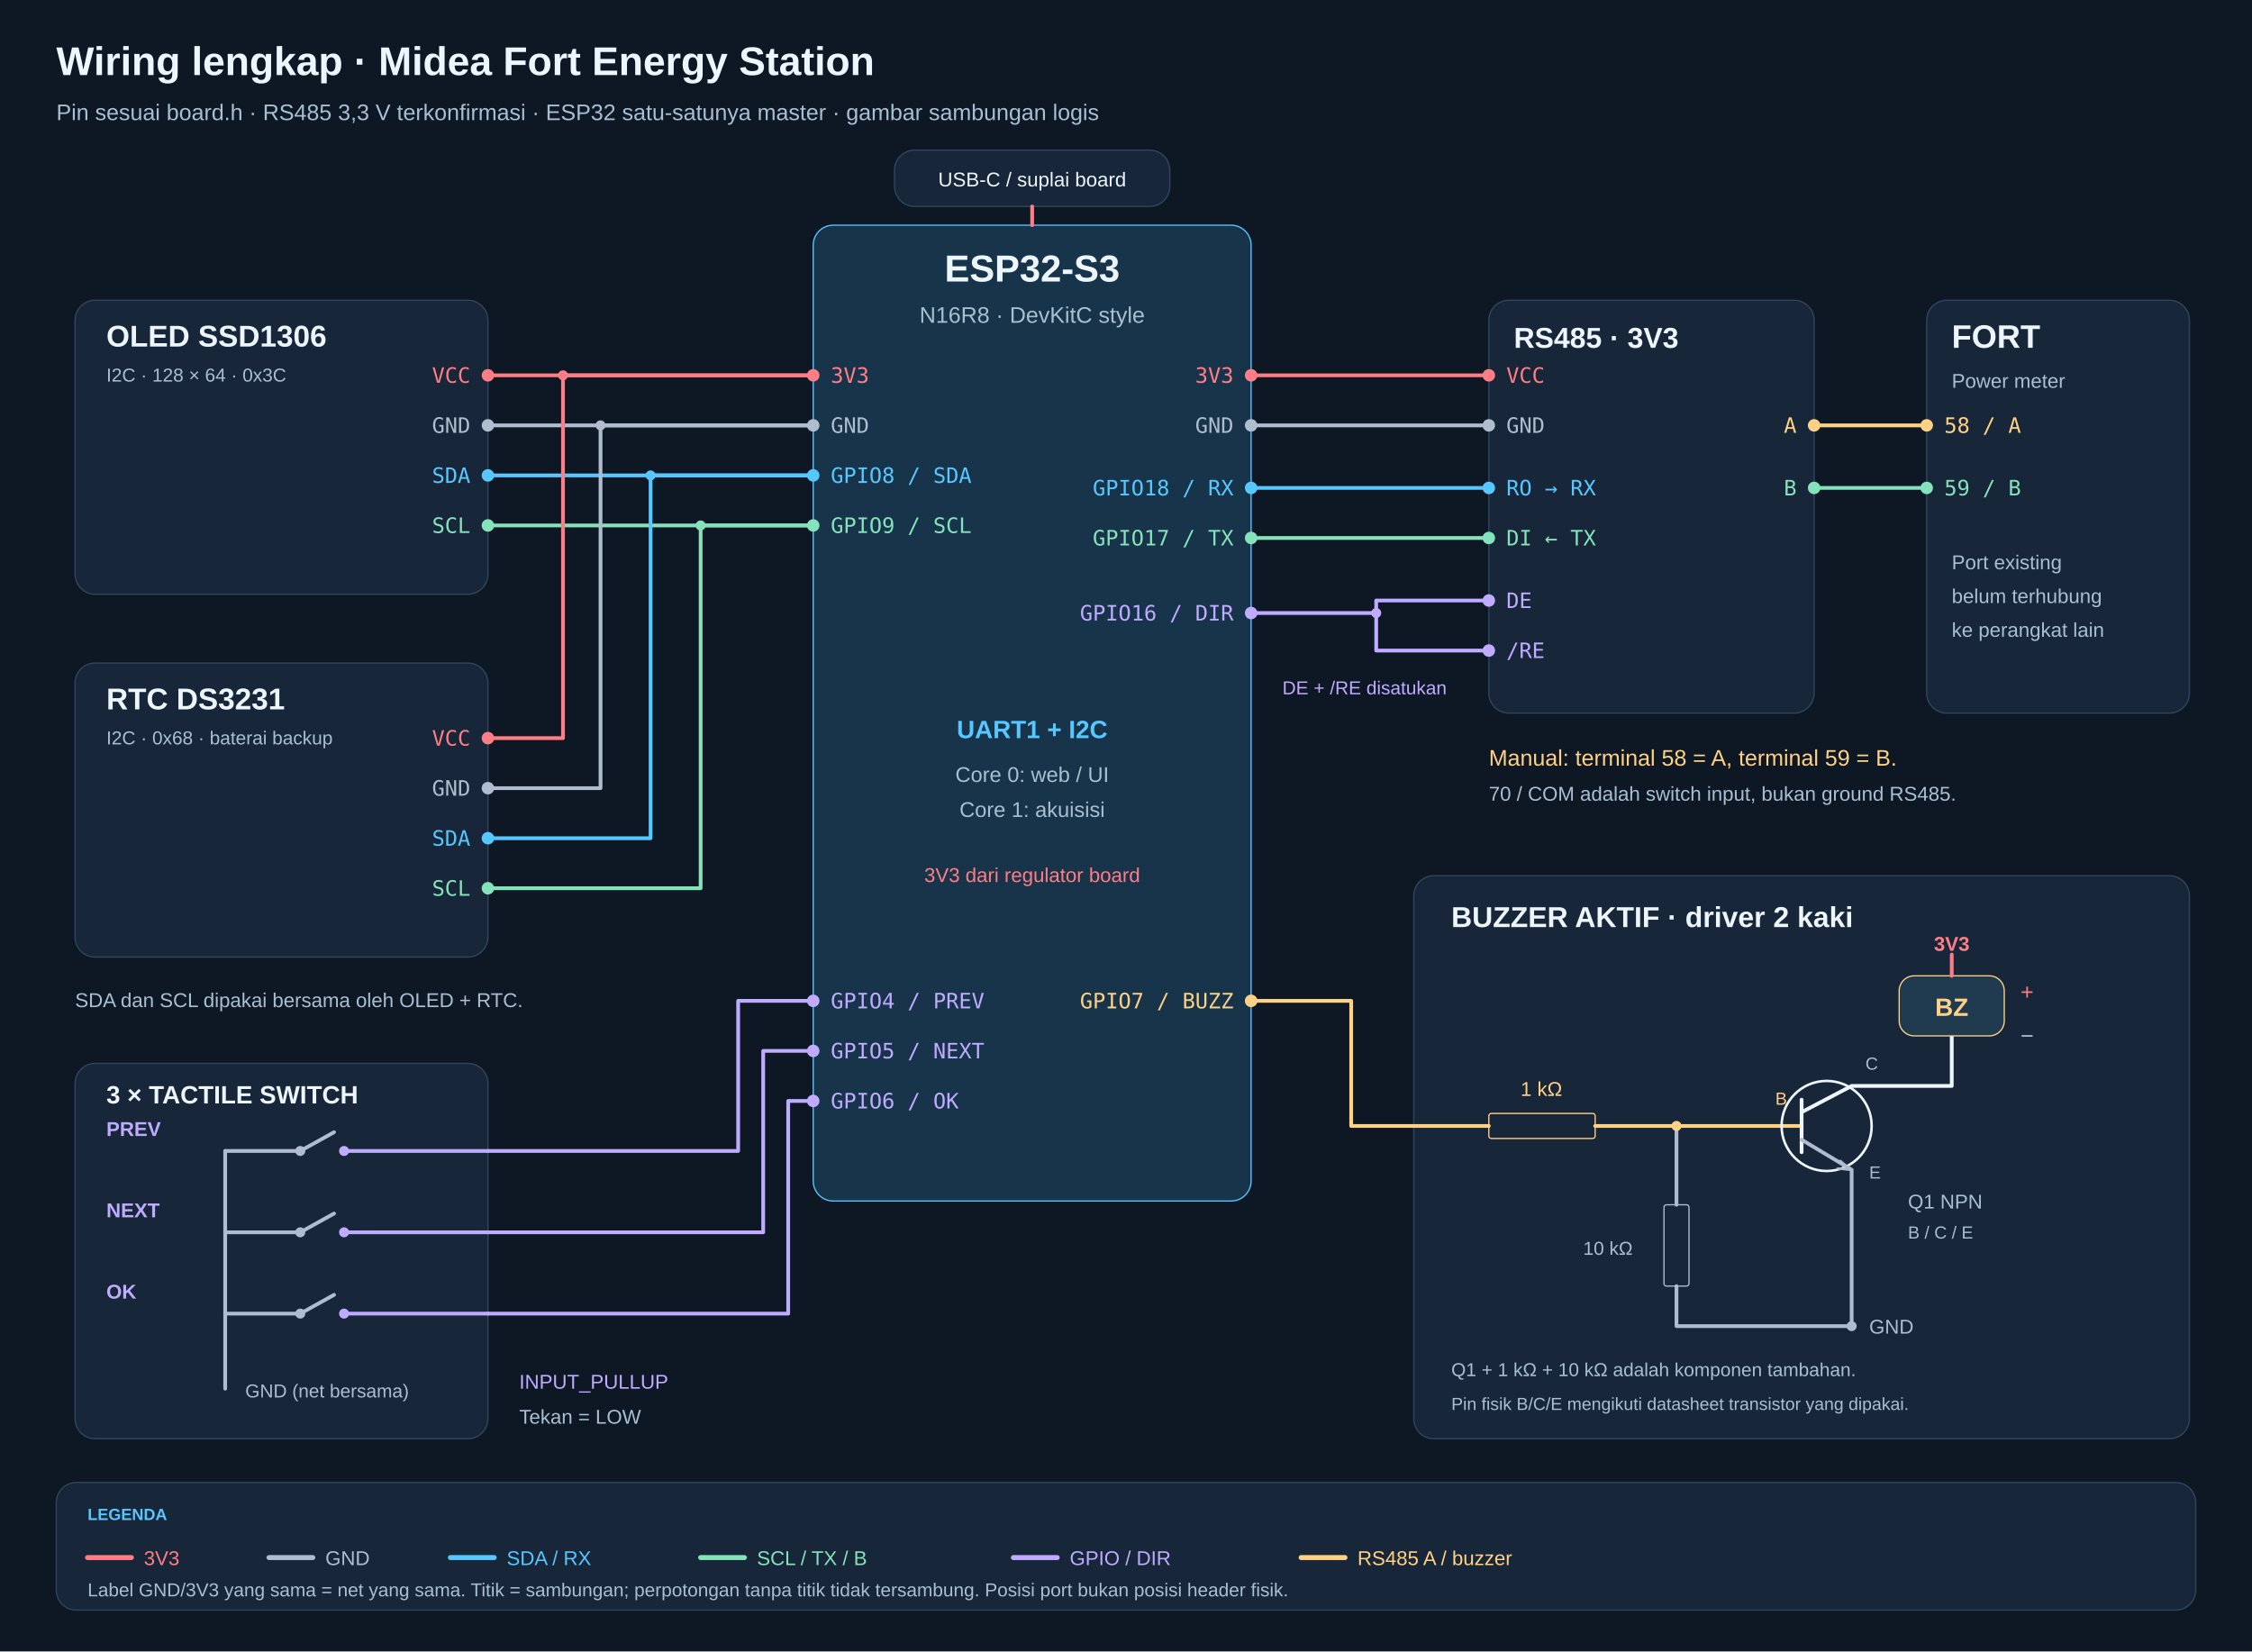
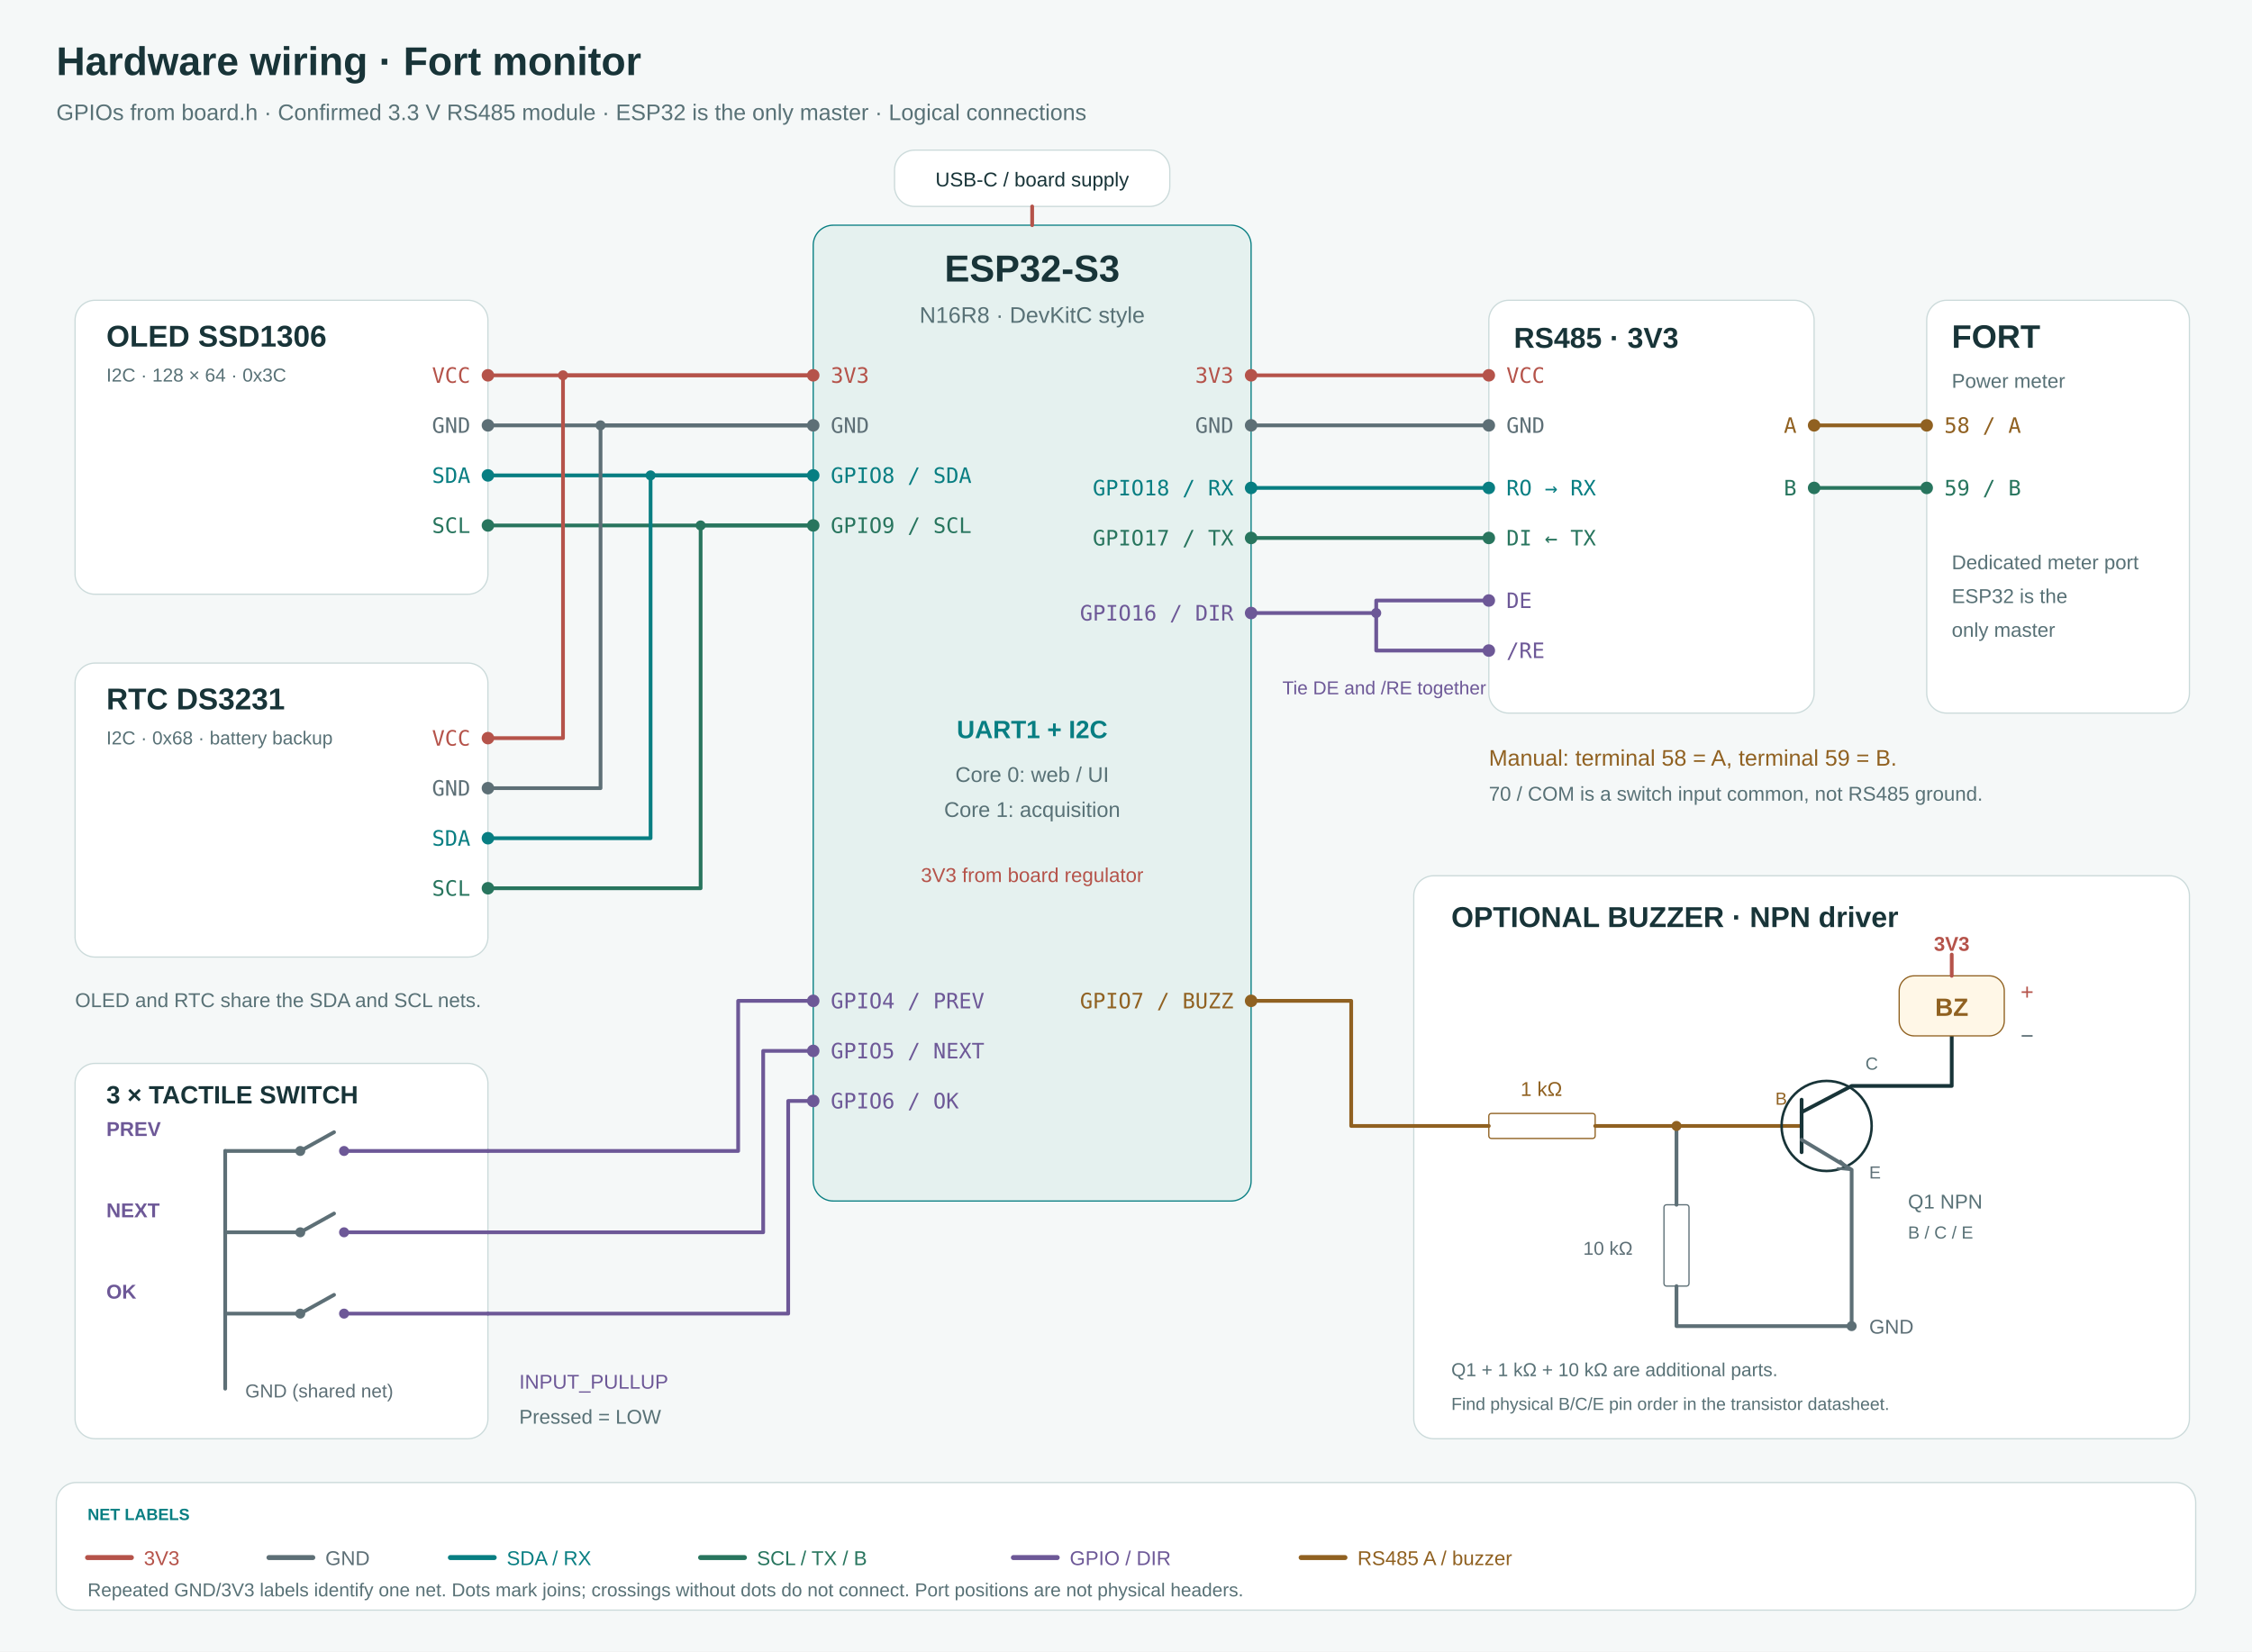
<svg xmlns="http://www.w3.org/2000/svg" width="1800" height="1320" viewBox="0 0 1800 1320" role="img" aria-labelledby="title desc">
-   <rect width="100%" height="100%" fill="#0e1825" />
-   <text x="45" y="60" fill="#edf5ff" font-family="Arial, sans-serif" font-size="32" font-weight="700" text-anchor="start">Wiring lengkap · Midea Fort Energy Station</text>
-   <text x="45" y="96" fill="#a9bfd2" font-family="Arial, sans-serif" font-size="18" font-weight="400" text-anchor="start">Pin sesuai board.h · RS485 3,3 V terkonfirmasi · ESP32 satu-satunya master · gambar sambungan logis</text>
-   <rect x="650" y="180" width="350" height="780" rx="16" fill="#18344a" stroke="#57c7ff" />
-   <text x="825" y="225" fill="#edf5ff" font-family="Arial, sans-serif" font-size="30" font-weight="700" text-anchor="middle">ESP32-S3</text>
-   <text x="825" y="258" fill="#a9bfd2" font-family="Arial, sans-serif" font-size="18" font-weight="400" text-anchor="middle">N16R8 · DevKitC style</text>
-   <rect x="715" y="120" width="220" height="45" rx="16" fill="#172638" stroke="#31465c" />
-   <text x="825" y="149" fill="#edf5ff" font-family="Arial, sans-serif" font-size="16" font-weight="400" text-anchor="middle">USB-C / suplai board</text>
-   <polyline points="825,165 825,180" fill="none" stroke="#ff7d85" stroke-width="3" stroke-linejoin="round" stroke-linecap="round" />
-   <text x="825" y="590" fill="#57c7ff" font-family="Arial, sans-serif" font-size="20" font-weight="600" text-anchor="middle">UART1 + I2C</text>
-   <text x="825" y="625" fill="#a9bfd2" font-family="Arial, sans-serif" font-size="17" font-weight="400" text-anchor="middle">Core 0: web / UI</text>
-   <text x="825" y="653" fill="#a9bfd2" font-family="Arial, sans-serif" font-size="17" font-weight="400" text-anchor="middle">Core 1: akuisisi</text>
-   <text x="825" y="705" fill="#ff7d85" font-family="Arial, sans-serif" font-size="16" font-weight="400" text-anchor="middle">3V3 dari regulator board</text>
-   <circle cx="650" cy="300" r="5" fill="#ff7d85" />
-   <text x="664" y="306" fill="#ff7d85" font-family="Consolas, monospace" font-size="17" font-weight="400" text-anchor="start">3V3</text>
-   <circle cx="650" cy="340" r="5" fill="#afbdcf" />
-   <text x="664" y="346" fill="#afbdcf" font-family="Consolas, monospace" font-size="17" font-weight="400" text-anchor="start">GND</text>
-   <circle cx="650" cy="380" r="5" fill="#57c7ff" />
-   <text x="664" y="386" fill="#57c7ff" font-family="Consolas, monospace" font-size="17" font-weight="400" text-anchor="start">GPIO8 / SDA</text>
-   <circle cx="650" cy="420" r="5" fill="#85e3bb" />
-   <text x="664" y="426" fill="#85e3bb" font-family="Consolas, monospace" font-size="17" font-weight="400" text-anchor="start">GPIO9 / SCL</text>
-   <circle cx="650" cy="800" r="5" fill="#bfabff" />
-   <text x="664" y="806" fill="#bfabff" font-family="Consolas, monospace" font-size="17" font-weight="400" text-anchor="start">GPIO4 / PREV</text>
-   <circle cx="650" cy="840" r="5" fill="#bfabff" />
-   <text x="664" y="846" fill="#bfabff" font-family="Consolas, monospace" font-size="17" font-weight="400" text-anchor="start">GPIO5 / NEXT</text>
-   <circle cx="650" cy="880" r="5" fill="#bfabff" />
-   <text x="664" y="886" fill="#bfabff" font-family="Consolas, monospace" font-size="17" font-weight="400" text-anchor="start">GPIO6 / OK</text>
-   <circle cx="1000" cy="300" r="5" fill="#ff7d85" />
-   <text x="986" y="306" fill="#ff7d85" font-family="Consolas, monospace" font-size="17" font-weight="400" text-anchor="end">3V3</text>
-   <circle cx="1000" cy="340" r="5" fill="#afbdcf" />
-   <text x="986" y="346" fill="#afbdcf" font-family="Consolas, monospace" font-size="17" font-weight="400" text-anchor="end">GND</text>
-   <circle cx="1000" cy="390" r="5" fill="#57c7ff" />
-   <text x="986" y="396" fill="#57c7ff" font-family="Consolas, monospace" font-size="17" font-weight="400" text-anchor="end">GPIO18 / RX</text>
-   <circle cx="1000" cy="430" r="5" fill="#85e3bb" />
-   <text x="986" y="436" fill="#85e3bb" font-family="Consolas, monospace" font-size="17" font-weight="400" text-anchor="end">GPIO17 / TX</text>
-   <circle cx="1000" cy="490" r="5" fill="#bfabff" />
-   <text x="986" y="496" fill="#bfabff" font-family="Consolas, monospace" font-size="17" font-weight="400" text-anchor="end">GPIO16 / DIR</text>
-   <circle cx="1000" cy="800" r="5" fill="#ffd184" />
-   <text x="986" y="806" fill="#ffd184" font-family="Consolas, monospace" font-size="17" font-weight="400" text-anchor="end">GPIO7 / BUZZ</text>
-   <rect x="60" y="240" width="330" height="235" rx="16" fill="#172638" stroke="#31465c" />
-   <text x="85" y="277" fill="#edf5ff" font-family="Arial, sans-serif" font-size="24" font-weight="700" text-anchor="start">OLED SSD1306</text>
-   <text x="85" y="305" fill="#a9bfd2" font-family="Arial, sans-serif" font-size="15" font-weight="400" text-anchor="start">I2C · 128 × 64 · 0x3C</text>
-   <circle cx="390" cy="300" r="5" fill="#ff7d85" />
-   <text x="376" y="306" fill="#ff7d85" font-family="Consolas, monospace" font-size="17" font-weight="400" text-anchor="end">VCC</text>
-   <circle cx="390" cy="340" r="5" fill="#afbdcf" />
-   <text x="376" y="346" fill="#afbdcf" font-family="Consolas, monospace" font-size="17" font-weight="400" text-anchor="end">GND</text>
-   <circle cx="390" cy="380" r="5" fill="#57c7ff" />
-   <text x="376" y="386" fill="#57c7ff" font-family="Consolas, monospace" font-size="17" font-weight="400" text-anchor="end">SDA</text>
-   <circle cx="390" cy="420" r="5" fill="#85e3bb" />
-   <text x="376" y="426" fill="#85e3bb" font-family="Consolas, monospace" font-size="17" font-weight="400" text-anchor="end">SCL</text>
-   <rect x="60" y="530" width="330" height="235" rx="16" fill="#172638" stroke="#31465c" />
-   <text x="85" y="567" fill="#edf5ff" font-family="Arial, sans-serif" font-size="24" font-weight="700" text-anchor="start">RTC DS3231</text>
-   <text x="85" y="595" fill="#a9bfd2" font-family="Arial, sans-serif" font-size="15" font-weight="400" text-anchor="start">I2C · 0x68 · baterai backup</text>
-   <circle cx="390" cy="590" r="5" fill="#ff7d85" />
-   <text x="376" y="596" fill="#ff7d85" font-family="Consolas, monospace" font-size="17" font-weight="400" text-anchor="end">VCC</text>
-   <circle cx="390" cy="630" r="5" fill="#afbdcf" />
-   <text x="376" y="636" fill="#afbdcf" font-family="Consolas, monospace" font-size="17" font-weight="400" text-anchor="end">GND</text>
-   <circle cx="390" cy="670" r="5" fill="#57c7ff" />
-   <text x="376" y="676" fill="#57c7ff" font-family="Consolas, monospace" font-size="17" font-weight="400" text-anchor="end">SDA</text>
-   <circle cx="390" cy="710" r="5" fill="#85e3bb" />
-   <text x="376" y="716" fill="#85e3bb" font-family="Consolas, monospace" font-size="17" font-weight="400" text-anchor="end">SCL</text>
-   <polyline points="390,300 650,300" fill="none" stroke="#ff7d85" stroke-width="3" stroke-linejoin="round" stroke-linecap="round" />
-   <polyline points="390,340 650,340" fill="none" stroke="#afbdcf" stroke-width="3" stroke-linejoin="round" stroke-linecap="round" />
-   <polyline points="390,380 650,380" fill="none" stroke="#57c7ff" stroke-width="3" stroke-linejoin="round" stroke-linecap="round" />
-   <polyline points="390,420 650,420" fill="none" stroke="#85e3bb" stroke-width="3" stroke-linejoin="round" stroke-linecap="round" />
-   <polyline points="390,590 450,590 450,300 650,300" fill="none" stroke="#ff7d85" stroke-width="3" stroke-linejoin="round" stroke-linecap="round" />
-   <circle cx="450" cy="300" r="4" fill="#ff7d85" />
-   <polyline points="390,630 480,630 480,340 650,340" fill="none" stroke="#afbdcf" stroke-width="3" stroke-linejoin="round" stroke-linecap="round" />
-   <circle cx="480" cy="340" r="4" fill="#afbdcf" />
-   <polyline points="390,670 520,670 520,380 650,380" fill="none" stroke="#57c7ff" stroke-width="3" stroke-linejoin="round" stroke-linecap="round" />
-   <circle cx="520" cy="380" r="4" fill="#57c7ff" />
-   <polyline points="390,710 560,710 560,420 650,420" fill="none" stroke="#85e3bb" stroke-width="3" stroke-linejoin="round" stroke-linecap="round" />
-   <circle cx="560" cy="420" r="4" fill="#85e3bb" />
-   <text x="60" y="805" fill="#a9bfd2" font-family="Arial, sans-serif" font-size="16" font-weight="400" text-anchor="start">SDA dan SCL dipakai bersama oleh OLED + RTC.</text>
-   <rect x="1190" y="240" width="260" height="330" rx="16" fill="#172638" stroke="#31465c" />
-   <text x="1210" y="278" fill="#edf5ff" font-family="Arial, sans-serif" font-size="23" font-weight="700" text-anchor="start">RS485 · 3V3</text>
-   <circle cx="1190" cy="300" r="5" fill="#ff7d85" />
-   <text x="1204" y="306" fill="#ff7d85" font-family="Consolas, monospace" font-size="17" font-weight="400" text-anchor="start">VCC</text>
-   <circle cx="1190" cy="340" r="5" fill="#afbdcf" />
-   <text x="1204" y="346" fill="#afbdcf" font-family="Consolas, monospace" font-size="17" font-weight="400" text-anchor="start">GND</text>
-   <circle cx="1190" cy="390" r="5" fill="#57c7ff" />
-   <text x="1204" y="396" fill="#57c7ff" font-family="Consolas, monospace" font-size="17" font-weight="400" text-anchor="start">RO → RX</text>
-   <circle cx="1190" cy="430" r="5" fill="#85e3bb" />
-   <text x="1204" y="436" fill="#85e3bb" font-family="Consolas, monospace" font-size="17" font-weight="400" text-anchor="start">DI ← TX</text>
-   <circle cx="1190" cy="480" r="5" fill="#bfabff" />
-   <text x="1204" y="486" fill="#bfabff" font-family="Consolas, monospace" font-size="17" font-weight="400" text-anchor="start">DE</text>
-   <circle cx="1190" cy="520" r="5" fill="#bfabff" />
-   <text x="1204" y="526" fill="#bfabff" font-family="Consolas, monospace" font-size="17" font-weight="400" text-anchor="start">/RE</text>
-   <circle cx="1450" cy="340" r="5" fill="#ffd184" />
-   <text x="1436" y="346" fill="#ffd184" font-family="Consolas, monospace" font-size="17" font-weight="400" text-anchor="end">A</text>
-   <circle cx="1450" cy="390" r="5" fill="#85e3bb" />
-   <text x="1436" y="396" fill="#85e3bb" font-family="Consolas, monospace" font-size="17" font-weight="400" text-anchor="end">B</text>
-   <polyline points="1000,300 1190,300" fill="none" stroke="#ff7d85" stroke-width="3" stroke-linejoin="round" stroke-linecap="round" />
-   <polyline points="1000,340 1190,340" fill="none" stroke="#afbdcf" stroke-width="3" stroke-linejoin="round" stroke-linecap="round" />
-   <polyline points="1000,390 1190,390" fill="none" stroke="#57c7ff" stroke-width="3" stroke-linejoin="round" stroke-linecap="round" />
-   <polyline points="1000,430 1190,430" fill="none" stroke="#85e3bb" stroke-width="3" stroke-linejoin="round" stroke-linecap="round" />
-   <polyline points="1000,490 1100,490 1100,480 1190,480" fill="none" stroke="#bfabff" stroke-width="3" stroke-linejoin="round" stroke-linecap="round" />
-   <polyline points="1100,490 1100,520 1190,520" fill="none" stroke="#bfabff" stroke-width="3" stroke-linejoin="round" stroke-linecap="round" />
-   <circle cx="1100" cy="490" r="4" fill="#bfabff" />
-   <text x="1025" y="555" fill="#bfabff" font-family="Arial, sans-serif" font-size="15" font-weight="400" text-anchor="start">DE + /RE disatukan</text>
-   <rect x="1540" y="240" width="210" height="330" rx="16" fill="#172638" stroke="#31465c" />
-   <text x="1560" y="278" fill="#edf5ff" font-family="Arial, sans-serif" font-size="26" font-weight="700" text-anchor="start">FORT</text>
-   <text x="1560" y="310" fill="#a9bfd2" font-family="Arial, sans-serif" font-size="16" font-weight="400" text-anchor="start">Power meter</text>
-   <circle cx="1540" cy="340" r="5" fill="#ffd184" />
-   <text x="1554" y="346" fill="#ffd184" font-family="Consolas, monospace" font-size="17" font-weight="400" text-anchor="start">58 / A</text>
-   <polyline points="1450,340 1540,340" fill="none" stroke="#ffd184" stroke-width="3" stroke-linejoin="round" stroke-linecap="round" />
-   <circle cx="1540" cy="390" r="5" fill="#85e3bb" />
-   <text x="1554" y="396" fill="#85e3bb" font-family="Consolas, monospace" font-size="17" font-weight="400" text-anchor="start">59 / B</text>
-   <polyline points="1450,390 1540,390" fill="none" stroke="#85e3bb" stroke-width="3" stroke-linejoin="round" stroke-linecap="round" />
-   <text x="1560" y="455" fill="#a9bfd2" font-family="Arial, sans-serif" font-size="16" font-weight="400" text-anchor="start">Port existing</text>
-   <text x="1560" y="482" fill="#a9bfd2" font-family="Arial, sans-serif" font-size="16" font-weight="400" text-anchor="start">belum terhubung</text>
-   <text x="1560" y="509" fill="#a9bfd2" font-family="Arial, sans-serif" font-size="16" font-weight="400" text-anchor="start">ke perangkat lain</text>
-   <text x="1190" y="612" fill="#ffd184" font-family="Arial, sans-serif" font-size="18" font-weight="400" text-anchor="start">Manual: terminal 58 = A, terminal 59 = B.</text>
-   <text x="1190" y="640" fill="#a9bfd2" font-family="Arial, sans-serif" font-size="16" font-weight="400" text-anchor="start">70 / COM adalah switch input, bukan ground RS485.</text>
-   <rect x="60" y="850" width="330" height="300" rx="16" fill="#172638" stroke="#31465c" />
-   <text x="85" y="882" fill="#edf5ff" font-family="Arial, sans-serif" font-size="20" font-weight="700" text-anchor="start">3 × TACTILE SWITCH</text>
-   <text x="85" y="908" fill="#bfabff" font-family="Arial, sans-serif" font-size="16" font-weight="700" text-anchor="start">PREV</text>
-   <polyline points="180,920 240,920" fill="none" stroke="#afbdcf" stroke-width="3" stroke-linejoin="round" stroke-linecap="round" />
-   <circle cx="240" cy="920" r="4" fill="#afbdcf" />
-   <circle cx="275" cy="920" r="4" fill="#bfabff" />
-   <polyline points="240,920 267,905" fill="none" stroke="#afbdcf" stroke-width="3" stroke-linejoin="round" stroke-linecap="round" />
-   <polyline points="275,920 390,920" fill="none" stroke="#bfabff" stroke-width="3" stroke-linejoin="round" stroke-linecap="round" />
-   <text x="85" y="973" fill="#bfabff" font-family="Arial, sans-serif" font-size="16" font-weight="700" text-anchor="start">NEXT</text>
-   <polyline points="180,985 240,985" fill="none" stroke="#afbdcf" stroke-width="3" stroke-linejoin="round" stroke-linecap="round" />
-   <circle cx="240" cy="985" r="4" fill="#afbdcf" />
-   <circle cx="275" cy="985" r="4" fill="#bfabff" />
-   <polyline points="240,985 267,970" fill="none" stroke="#afbdcf" stroke-width="3" stroke-linejoin="round" stroke-linecap="round" />
-   <polyline points="275,985 390,985" fill="none" stroke="#bfabff" stroke-width="3" stroke-linejoin="round" stroke-linecap="round" />
-   <text x="85" y="1038" fill="#bfabff" font-family="Arial, sans-serif" font-size="16" font-weight="700" text-anchor="start">OK</text>
-   <polyline points="180,1050 240,1050" fill="none" stroke="#afbdcf" stroke-width="3" stroke-linejoin="round" stroke-linecap="round" />
-   <circle cx="240" cy="1050" r="4" fill="#afbdcf" />
-   <circle cx="275" cy="1050" r="4" fill="#bfabff" />
-   <polyline points="240,1050 267,1035" fill="none" stroke="#afbdcf" stroke-width="3" stroke-linejoin="round" stroke-linecap="round" />
-   <polyline points="275,1050 390,1050" fill="none" stroke="#bfabff" stroke-width="3" stroke-linejoin="round" stroke-linecap="round" />
-   <polyline points="180,920 180,1110" fill="none" stroke="#afbdcf" stroke-width="3" stroke-linejoin="round" stroke-linecap="round" />
-   <text x="196" y="1117" fill="#afbdcf" font-family="Arial, sans-serif" font-size="15" font-weight="400" text-anchor="start">GND (net bersama)</text>
-   <polyline points="650,800 590,800 590,920 390,920" fill="none" stroke="#bfabff" stroke-width="3" stroke-linejoin="round" stroke-linecap="round" />
-   <polyline points="650,840 610,840 610,985 390,985" fill="none" stroke="#bfabff" stroke-width="3" stroke-linejoin="round" stroke-linecap="round" />
-   <polyline points="650,880 630,880 630,1050 390,1050" fill="none" stroke="#bfabff" stroke-width="3" stroke-linejoin="round" stroke-linecap="round" />
-   <text x="415" y="1110" fill="#bfabff" font-family="Arial, sans-serif" font-size="16" font-weight="400" text-anchor="start">INPUT_PULLUP</text>
-   <text x="415" y="1138" fill="#a9bfd2" font-family="Arial, sans-serif" font-size="16" font-weight="400" text-anchor="start">Tekan = LOW</text>
-   <rect x="1130" y="700" width="620" height="450" rx="16" fill="#172638" stroke="#31465c" />
-   <text x="1160" y="741" fill="#edf5ff" font-family="Arial, sans-serif" font-size="23" font-weight="700" text-anchor="start">BUZZER AKTIF · driver 2 kaki</text>
-   <polyline points="1000,800 1080,800 1080,900 1190,900" fill="none" stroke="#ffd184" stroke-width="3" stroke-linejoin="round" stroke-linecap="round" />
-   <rect x="1190" y="890" width="85" height="20" rx="2" fill="none" stroke="#ffd184" />
-   <text x="1232" y="876" fill="#ffd184" font-family="Arial, sans-serif" font-size="16" font-weight="400" text-anchor="middle">1 kΩ</text>
-   <polyline points="1275,900 1440,900" fill="none" stroke="#ffd184" stroke-width="3" stroke-linejoin="round" stroke-linecap="round" />
-   <circle cx="1460" cy="900" r="36" fill="none" stroke="#edf5ff" stroke-width="2" />
-   <polyline points="1440,879 1440,921" fill="none" stroke="#edf5ff" stroke-width="3" stroke-linejoin="round" stroke-linecap="round" />
-   <polyline points="1440,889 1480,868 1560,868 1560,828" fill="none" stroke="#edf5ff" stroke-width="3" stroke-linejoin="round" stroke-linecap="round" />
-   <polyline points="1440,911 1480,935 1480,1060" fill="none" stroke="#afbdcf" stroke-width="3" stroke-linejoin="round" stroke-linecap="round" />
-   <polyline points="1471,928 1479,935 1469,934" fill="none" stroke="#afbdcf" stroke-width="2" stroke-linejoin="round" stroke-linecap="round" />
-   <text x="1525" y="966" fill="#a9bfd2" font-family="Arial, sans-serif" font-size="16" font-weight="400" text-anchor="start">Q1 NPN</text>
-   <text x="1525" y="990" fill="#a9bfd2" font-family="Arial, sans-serif" font-size="14" font-weight="400" text-anchor="start">B / C / E</text>
-   <text x="1419" y="883" fill="#ffd184" font-family="Arial, sans-serif" font-size="14" font-weight="400" text-anchor="start">B</text>
-   <text x="1491" y="855" fill="#a9bfd2" font-family="Arial, sans-serif" font-size="14" font-weight="400" text-anchor="start">C</text>
-   <text x="1494" y="942" fill="#afbdcf" font-family="Arial, sans-serif" font-size="14" font-weight="400" text-anchor="start">E</text>
-   <rect x="1518" y="780" width="84" height="48" rx="12" fill="#203b4f" stroke="#ffd184" />
-   <text x="1560" y="812" fill="#ffd184" font-family="Arial, sans-serif" font-size="20" font-weight="700" text-anchor="middle">BZ</text>
-   <text x="1615" y="799" fill="#ff7d85" font-family="Arial, sans-serif" font-size="18" font-weight="400" text-anchor="start">+</text>
-   <text x="1615" y="834" fill="#afbdcf" font-family="Arial, sans-serif" font-size="18" font-weight="400" text-anchor="start">−</text>
-   <polyline points="1560,780 1560,763" fill="none" stroke="#ff7d85" stroke-width="3" stroke-linejoin="round" stroke-linecap="round" />
-   <text x="1560" y="760" fill="#ff7d85" font-family="Arial, sans-serif" font-size="16" font-weight="700" text-anchor="middle">3V3</text>
-   <polyline points="1340,900 1340,963" fill="none" stroke="#afbdcf" stroke-width="3" stroke-linejoin="round" stroke-linecap="round" />
-   <circle cx="1340" cy="900" r="4" fill="#ffd184" />
-   <rect x="1330" y="963" width="20" height="65" rx="2" fill="none" stroke="#afbdcf" />
-   <text x="1305" y="1003" fill="#afbdcf" font-family="Arial, sans-serif" font-size="15" font-weight="400" text-anchor="end">10 kΩ</text>
-   <polyline points="1340,1028 1340,1060 1480,1060" fill="none" stroke="#afbdcf" stroke-width="3" stroke-linejoin="round" stroke-linecap="round" />
-   <circle cx="1480" cy="1060" r="4" fill="#afbdcf" />
-   <text x="1494" y="1066" fill="#afbdcf" font-family="Arial, sans-serif" font-size="16" font-weight="400" text-anchor="start">GND</text>
-   <text x="1160" y="1100" fill="#a9bfd2" font-family="Arial, sans-serif" font-size="15" font-weight="400" text-anchor="start">Q1 + 1 kΩ + 10 kΩ adalah komponen tambahan.</text>
-   <text x="1160" y="1127" fill="#a9bfd2" font-family="Arial, sans-serif" font-size="14" font-weight="400" text-anchor="start">Pin fisik B/C/E mengikuti datasheet transistor yang dipakai.</text>
-   <rect x="45" y="1185" width="1710" height="102" rx="16" fill="#172638" stroke="#31465c" />
-   <text x="70" y="1215" fill="#57c7ff" font-family="Arial, sans-serif" font-size="13" font-weight="700" text-anchor="start">LEGENDA</text>
-   <polyline points="70,1245 105,1245" fill="none" stroke="#ff7d85" stroke-width="4" stroke-linejoin="round" stroke-linecap="round" />
-   <text x="115" y="1251" fill="#ff7d85" font-family="Arial, sans-serif" font-size="16" font-weight="400" text-anchor="start">3V3</text>
-   <polyline points="215,1245 250,1245" fill="none" stroke="#afbdcf" stroke-width="4" stroke-linejoin="round" stroke-linecap="round" />
-   <text x="260" y="1251" fill="#afbdcf" font-family="Arial, sans-serif" font-size="16" font-weight="400" text-anchor="start">GND</text>
-   <polyline points="360,1245 395,1245" fill="none" stroke="#57c7ff" stroke-width="4" stroke-linejoin="round" stroke-linecap="round" />
-   <text x="405" y="1251" fill="#57c7ff" font-family="Arial, sans-serif" font-size="16" font-weight="400" text-anchor="start">SDA / RX</text>
-   <polyline points="560,1245 595,1245" fill="none" stroke="#85e3bb" stroke-width="4" stroke-linejoin="round" stroke-linecap="round" />
-   <text x="605" y="1251" fill="#85e3bb" font-family="Arial, sans-serif" font-size="16" font-weight="400" text-anchor="start">SCL / TX / B</text>
-   <polyline points="810,1245 845,1245" fill="none" stroke="#bfabff" stroke-width="4" stroke-linejoin="round" stroke-linecap="round" />
-   <text x="855" y="1251" fill="#bfabff" font-family="Arial, sans-serif" font-size="16" font-weight="400" text-anchor="start">GPIO / DIR</text>
-   <polyline points="1040,1245 1075,1245" fill="none" stroke="#ffd184" stroke-width="4" stroke-linejoin="round" stroke-linecap="round" />
-   <text x="1085" y="1251" fill="#ffd184" font-family="Arial, sans-serif" font-size="16" font-weight="400" text-anchor="start">RS485 A / buzzer</text>
-   <text x="70" y="1276" fill="#a9bfd2" font-family="Arial, sans-serif" font-size="15" font-weight="400" text-anchor="start">Label GND/3V3 yang sama = net yang sama. Titik = sambungan; perpotongan tanpa titik tidak tersambung. Posisi port bukan posisi header fisik.</text>
+   <rect width="100%" height="100%" fill="#f5f8f8" />
+   <text x="45" y="60" fill="#183438" font-family="Arial, sans-serif" font-size="32" font-weight="700" text-anchor="start">Hardware wiring · Fort monitor</text>
+   <text x="45" y="96" fill="#587176" font-family="Arial, sans-serif" font-size="18" font-weight="400" text-anchor="start">GPIOs from board.h · Confirmed 3.3 V RS485 module · ESP32 is the only master · Logical connections</text>
+   <rect x="650" y="180" width="350" height="780" rx="16" fill="#e5f1ef" stroke="#087e82" />
+   <text x="825" y="225" fill="#183438" font-family="Arial, sans-serif" font-size="30" font-weight="700" text-anchor="middle">ESP32-S3</text>
+   <text x="825" y="258" fill="#587176" font-family="Arial, sans-serif" font-size="18" font-weight="400" text-anchor="middle">N16R8 · DevKitC style</text>
+   <rect x="715" y="120" width="220" height="45" rx="16" fill="#ffffff" stroke="#cbdada" />
+   <text x="825" y="149" fill="#183438" font-family="Arial, sans-serif" font-size="16" font-weight="400" text-anchor="middle">USB-C / board supply</text>
+   <polyline points="825,165 825,180" fill="none" stroke="#b5534a" stroke-width="3" stroke-linejoin="round" stroke-linecap="round" />
+   <text x="825" y="590" fill="#087e82" font-family="Arial, sans-serif" font-size="20" font-weight="600" text-anchor="middle">UART1 + I2C</text>
+   <text x="825" y="625" fill="#587176" font-family="Arial, sans-serif" font-size="17" font-weight="400" text-anchor="middle">Core 0: web / UI</text>
+   <text x="825" y="653" fill="#587176" font-family="Arial, sans-serif" font-size="17" font-weight="400" text-anchor="middle">Core 1: acquisition</text>
+   <text x="825" y="705" fill="#b5534a" font-family="Arial, sans-serif" font-size="16" font-weight="400" text-anchor="middle">3V3 from board regulator</text>
+   <circle cx="650" cy="300" r="5" fill="#b5534a" />
+   <text x="664" y="306" fill="#b5534a" font-family="Consolas, monospace" font-size="17" font-weight="400" text-anchor="start">3V3</text>
+   <circle cx="650" cy="340" r="5" fill="#5d6f76" />
+   <text x="664" y="346" fill="#5d6f76" font-family="Consolas, monospace" font-size="17" font-weight="400" text-anchor="start">GND</text>
+   <circle cx="650" cy="380" r="5" fill="#087e82" />
+   <text x="664" y="386" fill="#087e82" font-family="Consolas, monospace" font-size="17" font-weight="400" text-anchor="start">GPIO8 / SDA</text>
+   <circle cx="650" cy="420" r="5" fill="#28755e" />
+   <text x="664" y="426" fill="#28755e" font-family="Consolas, monospace" font-size="17" font-weight="400" text-anchor="start">GPIO9 / SCL</text>
+   <circle cx="650" cy="800" r="5" fill="#6d5897" />
+   <text x="664" y="806" fill="#6d5897" font-family="Consolas, monospace" font-size="17" font-weight="400" text-anchor="start">GPIO4 / PREV</text>
+   <circle cx="650" cy="840" r="5" fill="#6d5897" />
+   <text x="664" y="846" fill="#6d5897" font-family="Consolas, monospace" font-size="17" font-weight="400" text-anchor="start">GPIO5 / NEXT</text>
+   <circle cx="650" cy="880" r="5" fill="#6d5897" />
+   <text x="664" y="886" fill="#6d5897" font-family="Consolas, monospace" font-size="17" font-weight="400" text-anchor="start">GPIO6 / OK</text>
+   <circle cx="1000" cy="300" r="5" fill="#b5534a" />
+   <text x="986" y="306" fill="#b5534a" font-family="Consolas, monospace" font-size="17" font-weight="400" text-anchor="end">3V3</text>
+   <circle cx="1000" cy="340" r="5" fill="#5d6f76" />
+   <text x="986" y="346" fill="#5d6f76" font-family="Consolas, monospace" font-size="17" font-weight="400" text-anchor="end">GND</text>
+   <circle cx="1000" cy="390" r="5" fill="#087e82" />
+   <text x="986" y="396" fill="#087e82" font-family="Consolas, monospace" font-size="17" font-weight="400" text-anchor="end">GPIO18 / RX</text>
+   <circle cx="1000" cy="430" r="5" fill="#28755e" />
+   <text x="986" y="436" fill="#28755e" font-family="Consolas, monospace" font-size="17" font-weight="400" text-anchor="end">GPIO17 / TX</text>
+   <circle cx="1000" cy="490" r="5" fill="#6d5897" />
+   <text x="986" y="496" fill="#6d5897" font-family="Consolas, monospace" font-size="17" font-weight="400" text-anchor="end">GPIO16 / DIR</text>
+   <circle cx="1000" cy="800" r="5" fill="#906121" />
+   <text x="986" y="806" fill="#906121" font-family="Consolas, monospace" font-size="17" font-weight="400" text-anchor="end">GPIO7 / BUZZ</text>
+   <rect x="60" y="240" width="330" height="235" rx="16" fill="#ffffff" stroke="#cbdada" />
+   <text x="85" y="277" fill="#183438" font-family="Arial, sans-serif" font-size="24" font-weight="700" text-anchor="start">OLED SSD1306</text>
+   <text x="85" y="305" fill="#587176" font-family="Arial, sans-serif" font-size="15" font-weight="400" text-anchor="start">I2C · 128 × 64 · 0x3C</text>
+   <circle cx="390" cy="300" r="5" fill="#b5534a" />
+   <text x="376" y="306" fill="#b5534a" font-family="Consolas, monospace" font-size="17" font-weight="400" text-anchor="end">VCC</text>
+   <circle cx="390" cy="340" r="5" fill="#5d6f76" />
+   <text x="376" y="346" fill="#5d6f76" font-family="Consolas, monospace" font-size="17" font-weight="400" text-anchor="end">GND</text>
+   <circle cx="390" cy="380" r="5" fill="#087e82" />
+   <text x="376" y="386" fill="#087e82" font-family="Consolas, monospace" font-size="17" font-weight="400" text-anchor="end">SDA</text>
+   <circle cx="390" cy="420" r="5" fill="#28755e" />
+   <text x="376" y="426" fill="#28755e" font-family="Consolas, monospace" font-size="17" font-weight="400" text-anchor="end">SCL</text>
+   <rect x="60" y="530" width="330" height="235" rx="16" fill="#ffffff" stroke="#cbdada" />
+   <text x="85" y="567" fill="#183438" font-family="Arial, sans-serif" font-size="24" font-weight="700" text-anchor="start">RTC DS3231</text>
+   <text x="85" y="595" fill="#587176" font-family="Arial, sans-serif" font-size="15" font-weight="400" text-anchor="start">I2C · 0x68 · battery backup</text>
+   <circle cx="390" cy="590" r="5" fill="#b5534a" />
+   <text x="376" y="596" fill="#b5534a" font-family="Consolas, monospace" font-size="17" font-weight="400" text-anchor="end">VCC</text>
+   <circle cx="390" cy="630" r="5" fill="#5d6f76" />
+   <text x="376" y="636" fill="#5d6f76" font-family="Consolas, monospace" font-size="17" font-weight="400" text-anchor="end">GND</text>
+   <circle cx="390" cy="670" r="5" fill="#087e82" />
+   <text x="376" y="676" fill="#087e82" font-family="Consolas, monospace" font-size="17" font-weight="400" text-anchor="end">SDA</text>
+   <circle cx="390" cy="710" r="5" fill="#28755e" />
+   <text x="376" y="716" fill="#28755e" font-family="Consolas, monospace" font-size="17" font-weight="400" text-anchor="end">SCL</text>
+   <polyline points="390,300 650,300" fill="none" stroke="#b5534a" stroke-width="3" stroke-linejoin="round" stroke-linecap="round" />
+   <polyline points="390,340 650,340" fill="none" stroke="#5d6f76" stroke-width="3" stroke-linejoin="round" stroke-linecap="round" />
+   <polyline points="390,380 650,380" fill="none" stroke="#087e82" stroke-width="3" stroke-linejoin="round" stroke-linecap="round" />
+   <polyline points="390,420 650,420" fill="none" stroke="#28755e" stroke-width="3" stroke-linejoin="round" stroke-linecap="round" />
+   <polyline points="390,590 450,590 450,300 650,300" fill="none" stroke="#b5534a" stroke-width="3" stroke-linejoin="round" stroke-linecap="round" />
+   <circle cx="450" cy="300" r="4" fill="#b5534a" />
+   <polyline points="390,630 480,630 480,340 650,340" fill="none" stroke="#5d6f76" stroke-width="3" stroke-linejoin="round" stroke-linecap="round" />
+   <circle cx="480" cy="340" r="4" fill="#5d6f76" />
+   <polyline points="390,670 520,670 520,380 650,380" fill="none" stroke="#087e82" stroke-width="3" stroke-linejoin="round" stroke-linecap="round" />
+   <circle cx="520" cy="380" r="4" fill="#087e82" />
+   <polyline points="390,710 560,710 560,420 650,420" fill="none" stroke="#28755e" stroke-width="3" stroke-linejoin="round" stroke-linecap="round" />
+   <circle cx="560" cy="420" r="4" fill="#28755e" />
+   <text x="60" y="805" fill="#587176" font-family="Arial, sans-serif" font-size="16" font-weight="400" text-anchor="start">OLED and RTC share the SDA and SCL nets.</text>
+   <rect x="1190" y="240" width="260" height="330" rx="16" fill="#ffffff" stroke="#cbdada" />
+   <text x="1210" y="278" fill="#183438" font-family="Arial, sans-serif" font-size="23" font-weight="700" text-anchor="start">RS485 · 3V3</text>
+   <circle cx="1190" cy="300" r="5" fill="#b5534a" />
+   <text x="1204" y="306" fill="#b5534a" font-family="Consolas, monospace" font-size="17" font-weight="400" text-anchor="start">VCC</text>
+   <circle cx="1190" cy="340" r="5" fill="#5d6f76" />
+   <text x="1204" y="346" fill="#5d6f76" font-family="Consolas, monospace" font-size="17" font-weight="400" text-anchor="start">GND</text>
+   <circle cx="1190" cy="390" r="5" fill="#087e82" />
+   <text x="1204" y="396" fill="#087e82" font-family="Consolas, monospace" font-size="17" font-weight="400" text-anchor="start">RO → RX</text>
+   <circle cx="1190" cy="430" r="5" fill="#28755e" />
+   <text x="1204" y="436" fill="#28755e" font-family="Consolas, monospace" font-size="17" font-weight="400" text-anchor="start">DI ← TX</text>
+   <circle cx="1190" cy="480" r="5" fill="#6d5897" />
+   <text x="1204" y="486" fill="#6d5897" font-family="Consolas, monospace" font-size="17" font-weight="400" text-anchor="start">DE</text>
+   <circle cx="1190" cy="520" r="5" fill="#6d5897" />
+   <text x="1204" y="526" fill="#6d5897" font-family="Consolas, monospace" font-size="17" font-weight="400" text-anchor="start">/RE</text>
+   <circle cx="1450" cy="340" r="5" fill="#906121" />
+   <text x="1436" y="346" fill="#906121" font-family="Consolas, monospace" font-size="17" font-weight="400" text-anchor="end">A</text>
+   <circle cx="1450" cy="390" r="5" fill="#28755e" />
+   <text x="1436" y="396" fill="#28755e" font-family="Consolas, monospace" font-size="17" font-weight="400" text-anchor="end">B</text>
+   <polyline points="1000,300 1190,300" fill="none" stroke="#b5534a" stroke-width="3" stroke-linejoin="round" stroke-linecap="round" />
+   <polyline points="1000,340 1190,340" fill="none" stroke="#5d6f76" stroke-width="3" stroke-linejoin="round" stroke-linecap="round" />
+   <polyline points="1000,390 1190,390" fill="none" stroke="#087e82" stroke-width="3" stroke-linejoin="round" stroke-linecap="round" />
+   <polyline points="1000,430 1190,430" fill="none" stroke="#28755e" stroke-width="3" stroke-linejoin="round" stroke-linecap="round" />
+   <polyline points="1000,490 1100,490 1100,480 1190,480" fill="none" stroke="#6d5897" stroke-width="3" stroke-linejoin="round" stroke-linecap="round" />
+   <polyline points="1100,490 1100,520 1190,520" fill="none" stroke="#6d5897" stroke-width="3" stroke-linejoin="round" stroke-linecap="round" />
+   <circle cx="1100" cy="490" r="4" fill="#6d5897" />
+   <text x="1025" y="555" fill="#6d5897" font-family="Arial, sans-serif" font-size="15" font-weight="400" text-anchor="start">Tie DE and /RE together</text>
+   <rect x="1540" y="240" width="210" height="330" rx="16" fill="#ffffff" stroke="#cbdada" />
+   <text x="1560" y="278" fill="#183438" font-family="Arial, sans-serif" font-size="26" font-weight="700" text-anchor="start">FORT</text>
+   <text x="1560" y="310" fill="#587176" font-family="Arial, sans-serif" font-size="16" font-weight="400" text-anchor="start">Power meter</text>
+   <circle cx="1540" cy="340" r="5" fill="#906121" />
+   <text x="1554" y="346" fill="#906121" font-family="Consolas, monospace" font-size="17" font-weight="400" text-anchor="start">58 / A</text>
+   <polyline points="1450,340 1540,340" fill="none" stroke="#906121" stroke-width="3" stroke-linejoin="round" stroke-linecap="round" />
+   <circle cx="1540" cy="390" r="5" fill="#28755e" />
+   <text x="1554" y="396" fill="#28755e" font-family="Consolas, monospace" font-size="17" font-weight="400" text-anchor="start">59 / B</text>
+   <polyline points="1450,390 1540,390" fill="none" stroke="#28755e" stroke-width="3" stroke-linejoin="round" stroke-linecap="round" />
+   <text x="1560" y="455" fill="#587176" font-family="Arial, sans-serif" font-size="16" font-weight="400" text-anchor="start">Dedicated meter port</text>
+   <text x="1560" y="482" fill="#587176" font-family="Arial, sans-serif" font-size="16" font-weight="400" text-anchor="start">ESP32 is the</text>
+   <text x="1560" y="509" fill="#587176" font-family="Arial, sans-serif" font-size="16" font-weight="400" text-anchor="start">only master</text>
+   <text x="1190" y="612" fill="#906121" font-family="Arial, sans-serif" font-size="18" font-weight="400" text-anchor="start">Manual: terminal 58 = A, terminal 59 = B.</text>
+   <text x="1190" y="640" fill="#587176" font-family="Arial, sans-serif" font-size="16" font-weight="400" text-anchor="start">70 / COM is a switch input common, not RS485 ground.</text>
+   <rect x="60" y="850" width="330" height="300" rx="16" fill="#ffffff" stroke="#cbdada" />
+   <text x="85" y="882" fill="#183438" font-family="Arial, sans-serif" font-size="20" font-weight="700" text-anchor="start">3 × TACTILE SWITCH</text>
+   <text x="85" y="908" fill="#6d5897" font-family="Arial, sans-serif" font-size="16" font-weight="700" text-anchor="start">PREV</text>
+   <polyline points="180,920 240,920" fill="none" stroke="#5d6f76" stroke-width="3" stroke-linejoin="round" stroke-linecap="round" />
+   <circle cx="240" cy="920" r="4" fill="#5d6f76" />
+   <circle cx="275" cy="920" r="4" fill="#6d5897" />
+   <polyline points="240,920 267,905" fill="none" stroke="#5d6f76" stroke-width="3" stroke-linejoin="round" stroke-linecap="round" />
+   <polyline points="275,920 390,920" fill="none" stroke="#6d5897" stroke-width="3" stroke-linejoin="round" stroke-linecap="round" />
+   <text x="85" y="973" fill="#6d5897" font-family="Arial, sans-serif" font-size="16" font-weight="700" text-anchor="start">NEXT</text>
+   <polyline points="180,985 240,985" fill="none" stroke="#5d6f76" stroke-width="3" stroke-linejoin="round" stroke-linecap="round" />
+   <circle cx="240" cy="985" r="4" fill="#5d6f76" />
+   <circle cx="275" cy="985" r="4" fill="#6d5897" />
+   <polyline points="240,985 267,970" fill="none" stroke="#5d6f76" stroke-width="3" stroke-linejoin="round" stroke-linecap="round" />
+   <polyline points="275,985 390,985" fill="none" stroke="#6d5897" stroke-width="3" stroke-linejoin="round" stroke-linecap="round" />
+   <text x="85" y="1038" fill="#6d5897" font-family="Arial, sans-serif" font-size="16" font-weight="700" text-anchor="start">OK</text>
+   <polyline points="180,1050 240,1050" fill="none" stroke="#5d6f76" stroke-width="3" stroke-linejoin="round" stroke-linecap="round" />
+   <circle cx="240" cy="1050" r="4" fill="#5d6f76" />
+   <circle cx="275" cy="1050" r="4" fill="#6d5897" />
+   <polyline points="240,1050 267,1035" fill="none" stroke="#5d6f76" stroke-width="3" stroke-linejoin="round" stroke-linecap="round" />
+   <polyline points="275,1050 390,1050" fill="none" stroke="#6d5897" stroke-width="3" stroke-linejoin="round" stroke-linecap="round" />
+   <polyline points="180,920 180,1110" fill="none" stroke="#5d6f76" stroke-width="3" stroke-linejoin="round" stroke-linecap="round" />
+   <text x="196" y="1117" fill="#5d6f76" font-family="Arial, sans-serif" font-size="15" font-weight="400" text-anchor="start">GND (shared net)</text>
+   <polyline points="650,800 590,800 590,920 390,920" fill="none" stroke="#6d5897" stroke-width="3" stroke-linejoin="round" stroke-linecap="round" />
+   <polyline points="650,840 610,840 610,985 390,985" fill="none" stroke="#6d5897" stroke-width="3" stroke-linejoin="round" stroke-linecap="round" />
+   <polyline points="650,880 630,880 630,1050 390,1050" fill="none" stroke="#6d5897" stroke-width="3" stroke-linejoin="round" stroke-linecap="round" />
+   <text x="415" y="1110" fill="#6d5897" font-family="Arial, sans-serif" font-size="16" font-weight="400" text-anchor="start">INPUT_PULLUP</text>
+   <text x="415" y="1138" fill="#587176" font-family="Arial, sans-serif" font-size="16" font-weight="400" text-anchor="start">Pressed = LOW</text>
+   <rect x="1130" y="700" width="620" height="450" rx="16" fill="#ffffff" stroke="#cbdada" />
+   <text x="1160" y="741" fill="#183438" font-family="Arial, sans-serif" font-size="23" font-weight="700" text-anchor="start">OPTIONAL BUZZER · NPN driver</text>
+   <polyline points="1000,800 1080,800 1080,900 1190,900" fill="none" stroke="#906121" stroke-width="3" stroke-linejoin="round" stroke-linecap="round" />
+   <rect x="1190" y="890" width="85" height="20" rx="2" fill="none" stroke="#906121" />
+   <text x="1232" y="876" fill="#906121" font-family="Arial, sans-serif" font-size="16" font-weight="400" text-anchor="middle">1 kΩ</text>
+   <polyline points="1275,900 1440,900" fill="none" stroke="#906121" stroke-width="3" stroke-linejoin="round" stroke-linecap="round" />
+   <circle cx="1460" cy="900" r="36" fill="none" stroke="#183438" stroke-width="2" />
+   <polyline points="1440,879 1440,921" fill="none" stroke="#183438" stroke-width="3" stroke-linejoin="round" stroke-linecap="round" />
+   <polyline points="1440,889 1480,868 1560,868 1560,828" fill="none" stroke="#183438" stroke-width="3" stroke-linejoin="round" stroke-linecap="round" />
+   <polyline points="1440,911 1480,935 1480,1060" fill="none" stroke="#5d6f76" stroke-width="3" stroke-linejoin="round" stroke-linecap="round" />
+   <polyline points="1471,928 1479,935 1469,934" fill="none" stroke="#5d6f76" stroke-width="2" stroke-linejoin="round" stroke-linecap="round" />
+   <text x="1525" y="966" fill="#587176" font-family="Arial, sans-serif" font-size="16" font-weight="400" text-anchor="start">Q1 NPN</text>
+   <text x="1525" y="990" fill="#587176" font-family="Arial, sans-serif" font-size="14" font-weight="400" text-anchor="start">B / C / E</text>
+   <text x="1419" y="883" fill="#906121" font-family="Arial, sans-serif" font-size="14" font-weight="400" text-anchor="start">B</text>
+   <text x="1491" y="855" fill="#587176" font-family="Arial, sans-serif" font-size="14" font-weight="400" text-anchor="start">C</text>
+   <text x="1494" y="942" fill="#5d6f76" font-family="Arial, sans-serif" font-size="14" font-weight="400" text-anchor="start">E</text>
+   <rect x="1518" y="780" width="84" height="48" rx="12" fill="#fff7e7" stroke="#906121" />
+   <text x="1560" y="812" fill="#906121" font-family="Arial, sans-serif" font-size="20" font-weight="700" text-anchor="middle">BZ</text>
+   <text x="1615" y="799" fill="#b5534a" font-family="Arial, sans-serif" font-size="18" font-weight="400" text-anchor="start">+</text>
+   <text x="1615" y="834" fill="#5d6f76" font-family="Arial, sans-serif" font-size="18" font-weight="400" text-anchor="start">−</text>
+   <polyline points="1560,780 1560,763" fill="none" stroke="#b5534a" stroke-width="3" stroke-linejoin="round" stroke-linecap="round" />
+   <text x="1560" y="760" fill="#b5534a" font-family="Arial, sans-serif" font-size="16" font-weight="700" text-anchor="middle">3V3</text>
+   <polyline points="1340,900 1340,963" fill="none" stroke="#5d6f76" stroke-width="3" stroke-linejoin="round" stroke-linecap="round" />
+   <circle cx="1340" cy="900" r="4" fill="#906121" />
+   <rect x="1330" y="963" width="20" height="65" rx="2" fill="none" stroke="#5d6f76" />
+   <text x="1305" y="1003" fill="#5d6f76" font-family="Arial, sans-serif" font-size="15" font-weight="400" text-anchor="end">10 kΩ</text>
+   <polyline points="1340,1028 1340,1060 1480,1060" fill="none" stroke="#5d6f76" stroke-width="3" stroke-linejoin="round" stroke-linecap="round" />
+   <circle cx="1480" cy="1060" r="4" fill="#5d6f76" />
+   <text x="1494" y="1066" fill="#5d6f76" font-family="Arial, sans-serif" font-size="16" font-weight="400" text-anchor="start">GND</text>
+   <text x="1160" y="1100" fill="#587176" font-family="Arial, sans-serif" font-size="15" font-weight="400" text-anchor="start">Q1 + 1 kΩ + 10 kΩ are additional parts.</text>
+   <text x="1160" y="1127" fill="#587176" font-family="Arial, sans-serif" font-size="14" font-weight="400" text-anchor="start">Find physical B/C/E pin order in the transistor datasheet.</text>
+   <rect x="45" y="1185" width="1710" height="102" rx="16" fill="#ffffff" stroke="#cbdada" />
+   <text x="70" y="1215" fill="#087e82" font-family="Arial, sans-serif" font-size="13" font-weight="700" text-anchor="start">NET LABELS</text>
+   <polyline points="70,1245 105,1245" fill="none" stroke="#b5534a" stroke-width="4" stroke-linejoin="round" stroke-linecap="round" />
+   <text x="115" y="1251" fill="#b5534a" font-family="Arial, sans-serif" font-size="16" font-weight="400" text-anchor="start">3V3</text>
+   <polyline points="215,1245 250,1245" fill="none" stroke="#5d6f76" stroke-width="4" stroke-linejoin="round" stroke-linecap="round" />
+   <text x="260" y="1251" fill="#5d6f76" font-family="Arial, sans-serif" font-size="16" font-weight="400" text-anchor="start">GND</text>
+   <polyline points="360,1245 395,1245" fill="none" stroke="#087e82" stroke-width="4" stroke-linejoin="round" stroke-linecap="round" />
+   <text x="405" y="1251" fill="#087e82" font-family="Arial, sans-serif" font-size="16" font-weight="400" text-anchor="start">SDA / RX</text>
+   <polyline points="560,1245 595,1245" fill="none" stroke="#28755e" stroke-width="4" stroke-linejoin="round" stroke-linecap="round" />
+   <text x="605" y="1251" fill="#28755e" font-family="Arial, sans-serif" font-size="16" font-weight="400" text-anchor="start">SCL / TX / B</text>
+   <polyline points="810,1245 845,1245" fill="none" stroke="#6d5897" stroke-width="4" stroke-linejoin="round" stroke-linecap="round" />
+   <text x="855" y="1251" fill="#6d5897" font-family="Arial, sans-serif" font-size="16" font-weight="400" text-anchor="start">GPIO / DIR</text>
+   <polyline points="1040,1245 1075,1245" fill="none" stroke="#906121" stroke-width="4" stroke-linejoin="round" stroke-linecap="round" />
+   <text x="1085" y="1251" fill="#906121" font-family="Arial, sans-serif" font-size="16" font-weight="400" text-anchor="start">RS485 A / buzzer</text>
+   <text x="70" y="1276" fill="#587176" font-family="Arial, sans-serif" font-size="15" font-weight="400" text-anchor="start">Repeated GND/3V3 labels identify one net. Dots mark joins; crossings without dots do not connect. Port positions are not physical headers.</text>
</svg>
